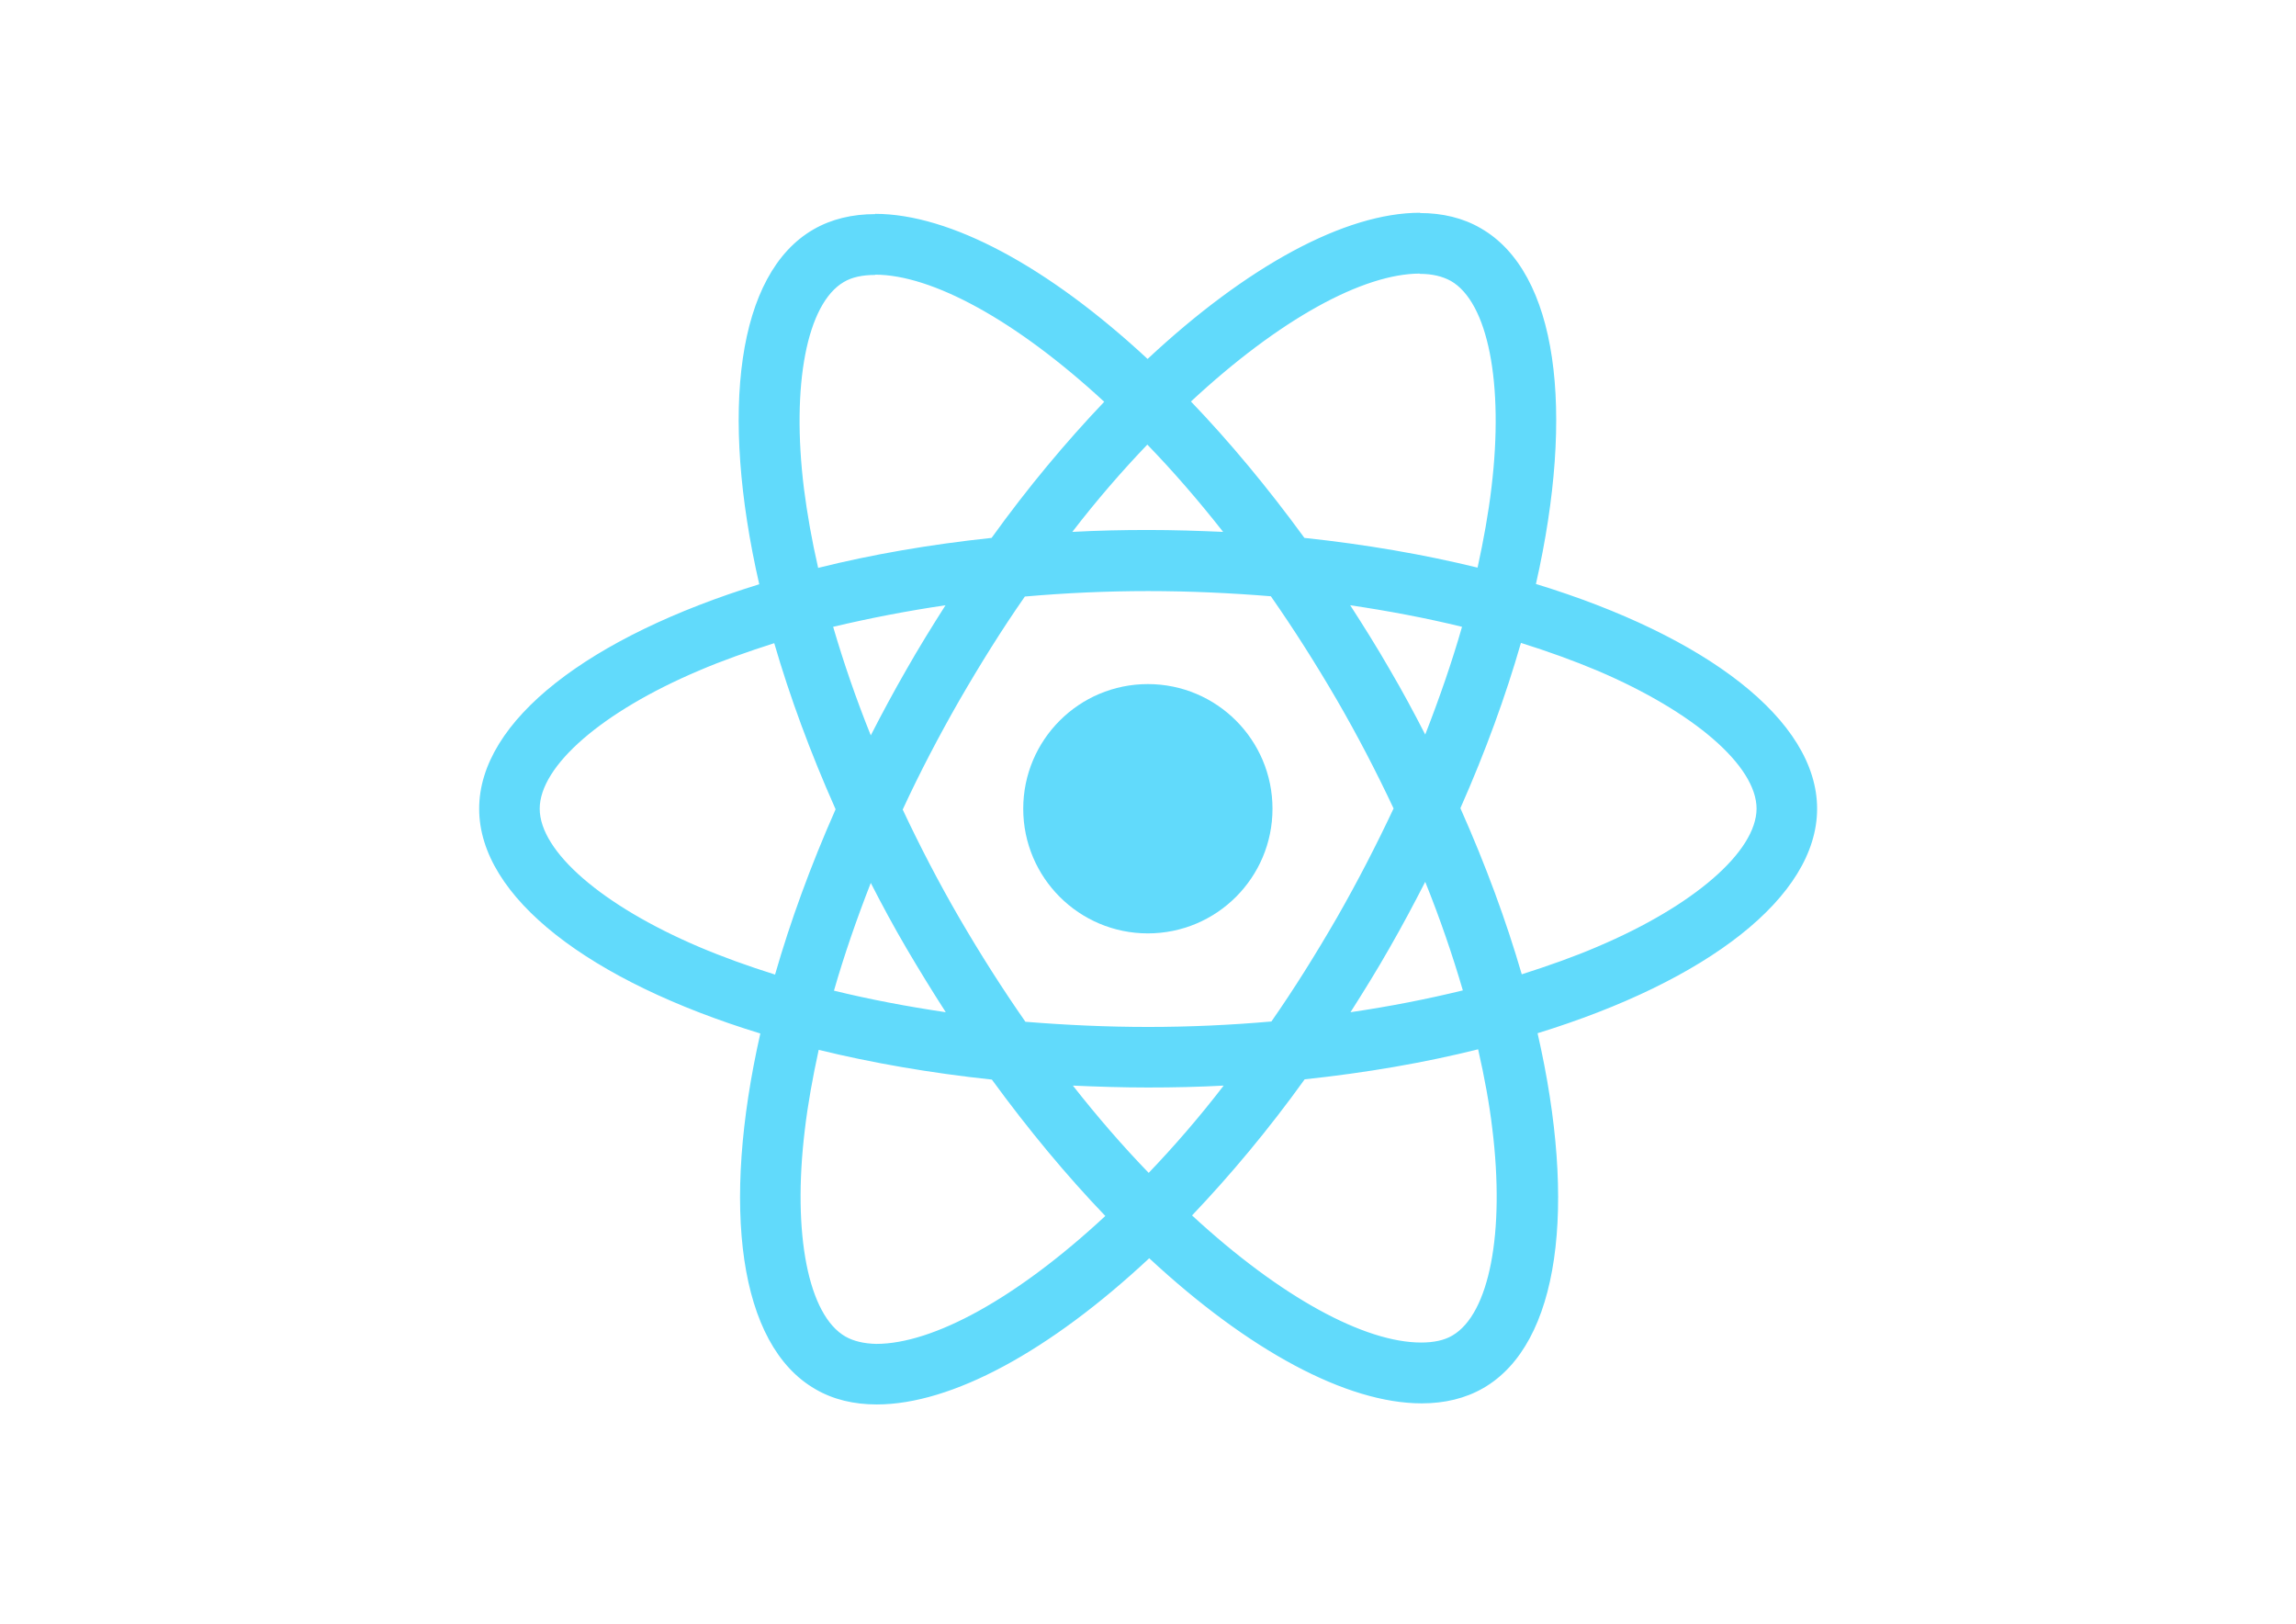
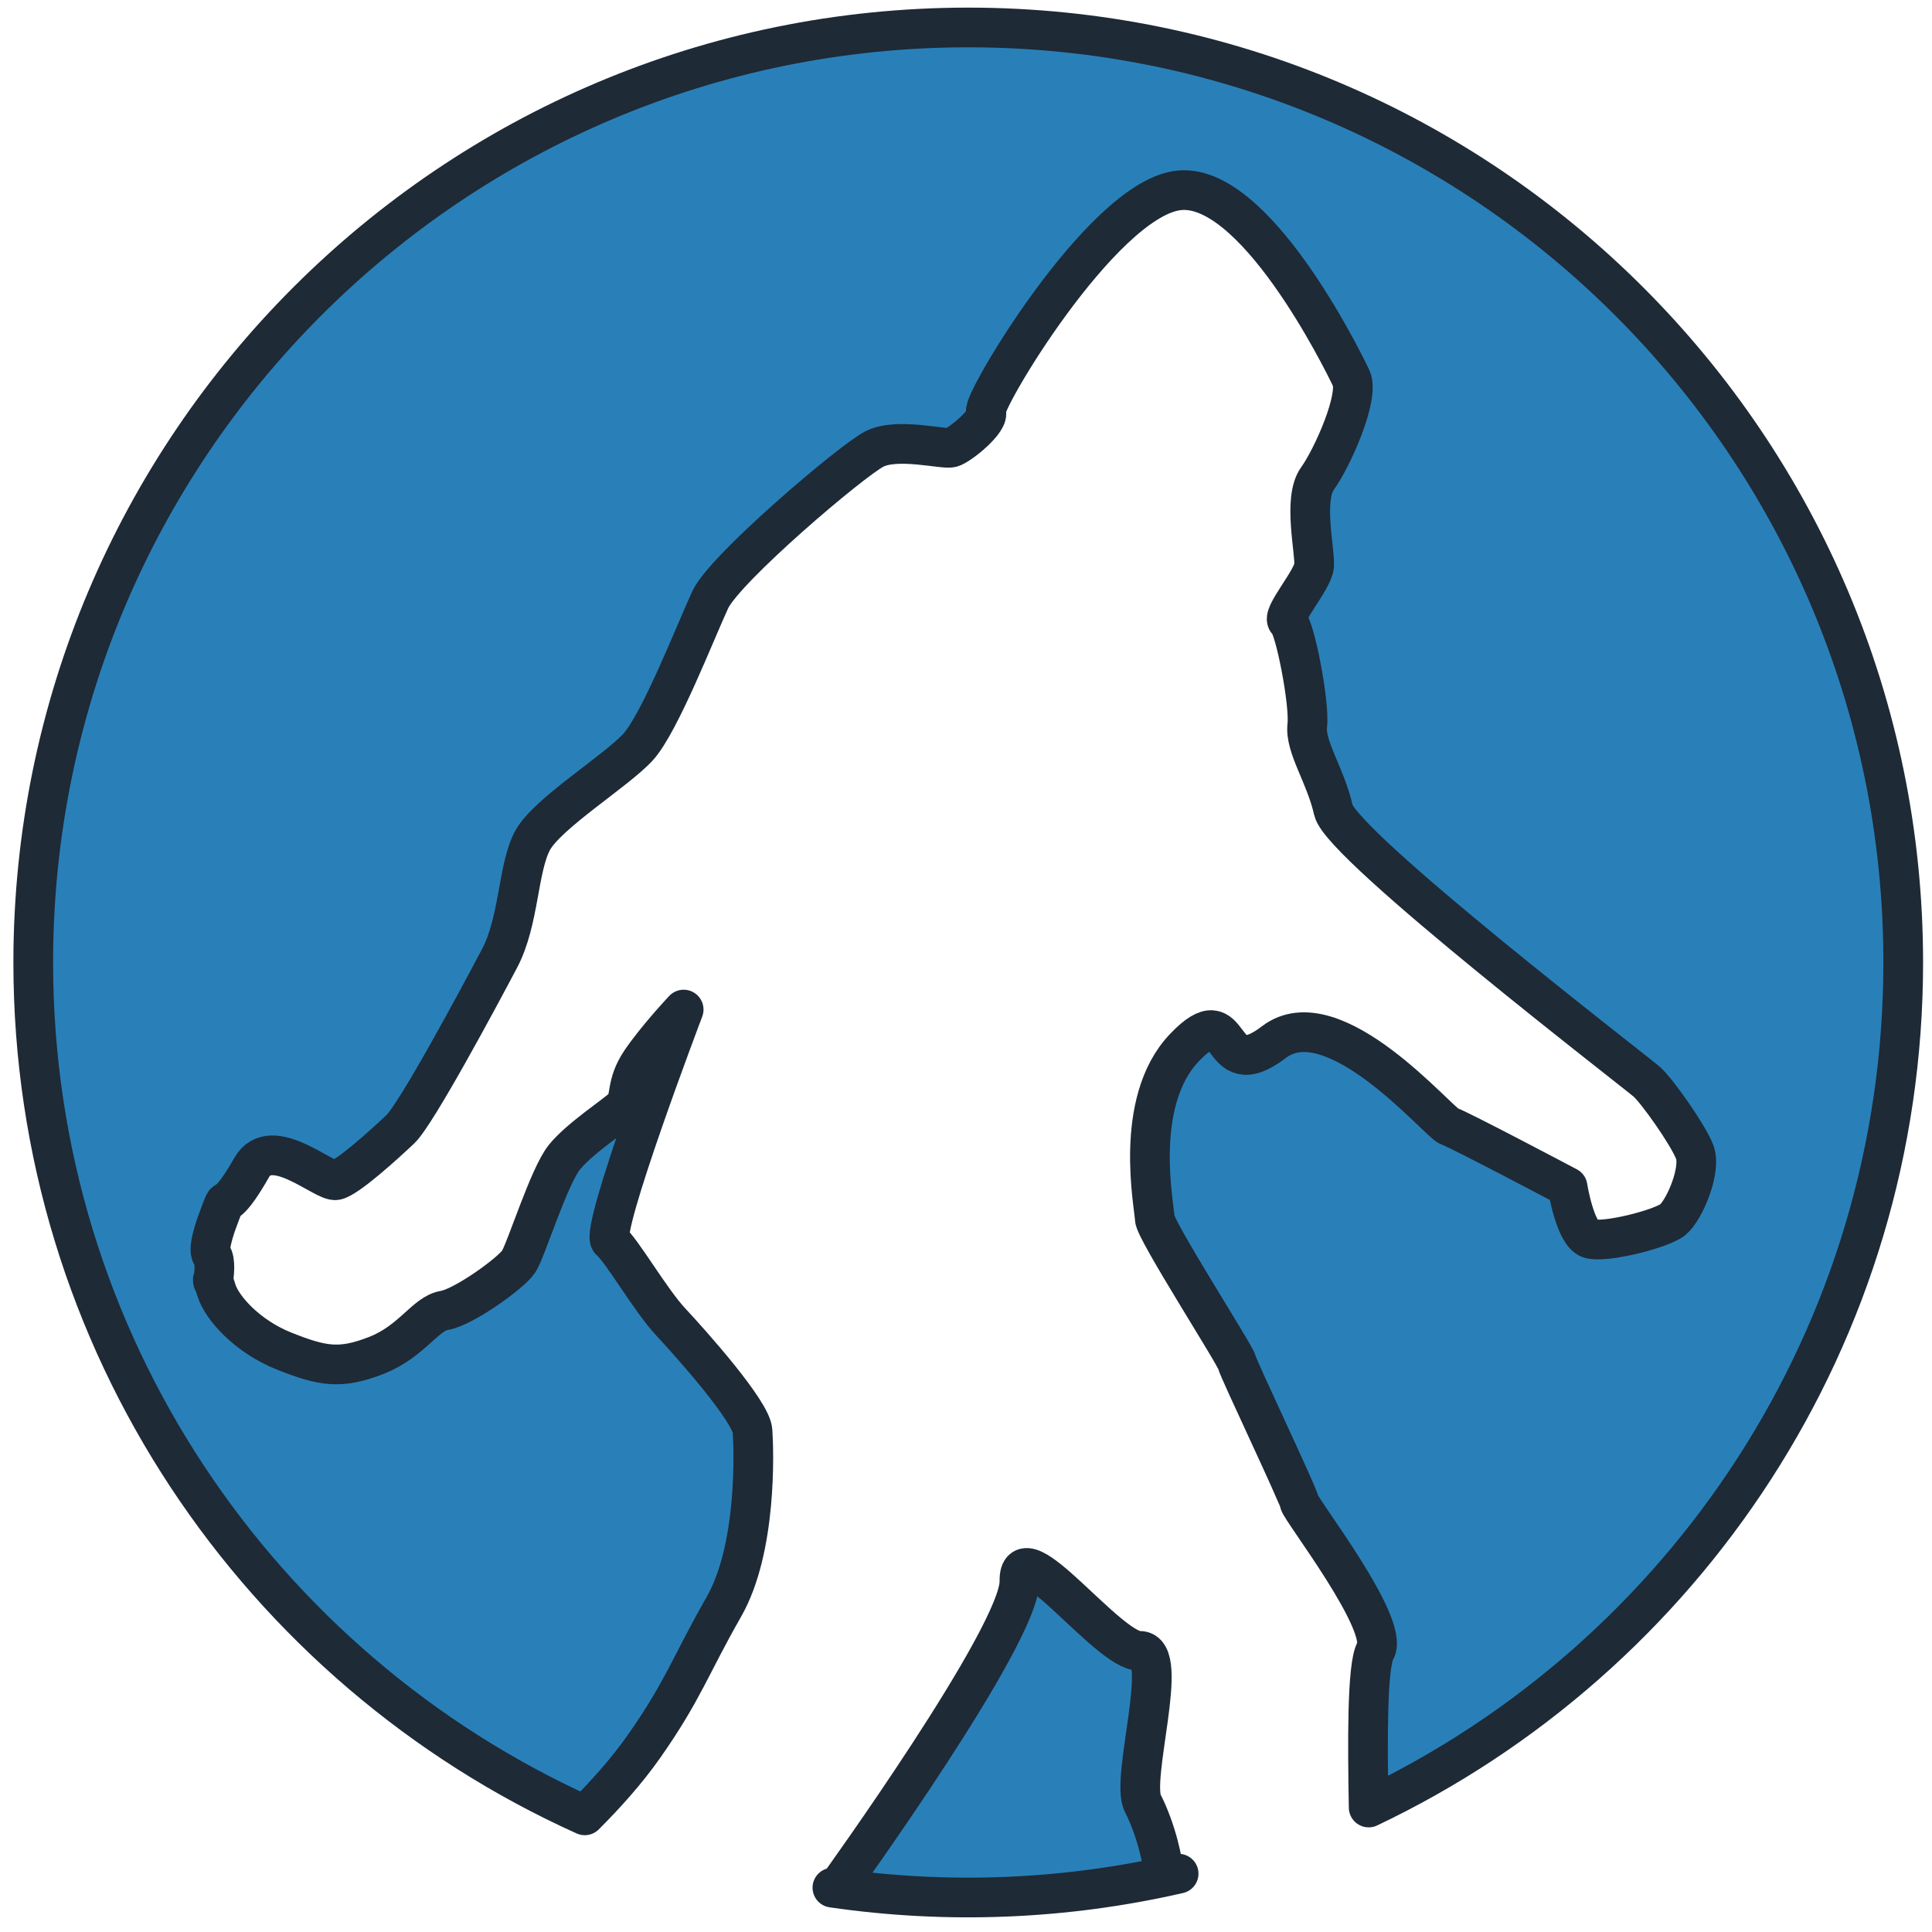
- <svg xmlns="http://www.w3.org/2000/svg" viewBox="0 0 841.9 595.3">
-   <g fill="#61DAFB">
-     <path d="M666.3 296.5c0-32.5-40.7-63.3-103.1-82.4 14.4-63.6 8-114.2-20.2-130.4-6.5-3.8-14.1-5.6-22.4-5.6v22.3c4.6 0 8.3.9 11.4 2.6 13.6 7.8 19.5 37.5 14.9 75.7-1.1 9.4-2.9 19.3-5.1 29.4-19.6-4.8-41-8.5-63.5-10.9-13.5-18.5-27.5-35.3-41.6-50 32.6-30.3 63.2-46.9 84-46.9V78c-27.5 0-63.5 19.6-99.9 53.6-36.4-33.8-72.4-53.2-99.9-53.2v22.3c20.7 0 51.4 16.5 84 46.6-14 14.7-28 31.4-41.3 49.9-22.6 2.4-44 6.1-63.6 11-2.3-10-4-19.7-5.2-29-4.7-38.2 1.1-67.9 14.6-75.8 3-1.8 6.9-2.6 11.5-2.6V78.5c-8.4 0-16 1.8-22.6 5.6-28.1 16.2-34.4 66.7-19.9 130.1-62.2 19.2-102.7 49.9-102.7 82.3 0 32.5 40.7 63.3 103.1 82.4-14.4 63.6-8 114.2 20.2 130.4 6.5 3.8 14.1 5.6 22.5 5.6 27.5 0 63.5-19.6 99.9-53.6 36.4 33.8 72.4 53.2 99.9 53.2 8.4 0 16-1.8 22.6-5.6 28.1-16.2 34.4-66.7 19.9-130.1 62-19.1 102.5-49.9 102.5-82.3zm-130.2-66.7c-3.7 12.9-8.3 26.2-13.5 39.5-4.1-8-8.4-16-13.1-24-4.6-8-9.5-15.8-14.4-23.4 14.2 2.1 27.9 4.7 41 7.9zm-45.8 106.5c-7.8 13.5-15.8 26.3-24.1 38.2-14.9 1.3-30 2-45.2 2-15.1 0-30.2-.7-45-1.9-8.3-11.9-16.4-24.6-24.2-38-7.6-13.1-14.5-26.4-20.8-39.8 6.2-13.4 13.2-26.8 20.7-39.9 7.8-13.5 15.8-26.3 24.1-38.2 14.9-1.3 30-2 45.2-2 15.1 0 30.2.7 45 1.9 8.3 11.9 16.4 24.6 24.2 38 7.6 13.1 14.5 26.4 20.8 39.8-6.3 13.4-13.2 26.8-20.7 39.9zm32.3-13c5.4 13.4 10 26.8 13.8 39.8-13.1 3.2-26.9 5.9-41.2 8 4.9-7.7 9.8-15.6 14.4-23.7 4.6-8 8.9-16.1 13-24.1zM421.2 430c-9.3-9.6-18.6-20.3-27.8-32 9 .4 18.2.7 27.5.7 9.4 0 18.7-.2 27.8-.7-9 11.7-18.3 22.4-27.5 32zm-74.4-58.9c-14.2-2.1-27.9-4.7-41-7.9 3.7-12.9 8.3-26.2 13.5-39.5 4.1 8 8.4 16 13.1 24 4.7 8 9.5 15.8 14.4 23.4zM420.7 163c9.3 9.6 18.6 20.3 27.8 32-9-.4-18.2-.7-27.5-.7-9.4 0-18.7.2-27.8.7 9-11.7 18.3-22.4 27.5-32zm-74 58.9c-4.9 7.7-9.8 15.6-14.4 23.7-4.6 8-8.9 16-13 24-5.4-13.4-10-26.8-13.8-39.8 13.1-3.1 26.9-5.8 41.2-7.9zm-90.5 125.2c-35.4-15.1-58.3-34.9-58.3-50.6 0-15.7 22.9-35.6 58.3-50.6 8.6-3.7 18-7 27.7-10.1 5.7 19.6 13.2 40 22.5 60.9-9.2 20.8-16.6 41.1-22.2 60.6-9.9-3.1-19.3-6.5-28-10.2zM310 490c-13.6-7.8-19.5-37.5-14.9-75.7 1.1-9.4 2.9-19.3 5.1-29.4 19.6 4.8 41 8.5 63.5 10.9 13.5 18.5 27.5 35.3 41.6 50-32.6 30.3-63.2 46.9-84 46.9-4.5-.1-8.3-1-11.3-2.7zm237.2-76.2c4.7 38.2-1.1 67.9-14.6 75.8-3 1.8-6.9 2.6-11.5 2.6-20.7 0-51.4-16.5-84-46.6 14-14.7 28-31.4 41.3-49.9 22.6-2.4 44-6.1 63.6-11 2.3 10.1 4.1 19.8 5.2 29.1zm38.5-66.7c-8.6 3.7-18 7-27.7 10.1-5.7-19.6-13.2-40-22.5-60.9 9.2-20.8 16.6-41.1 22.2-60.6 9.9 3.1 19.3 6.5 28.1 10.2 35.4 15.1 58.3 34.9 58.3 50.6-.1 15.7-23 35.6-58.4 50.6zM320.8 78.4z" />
-     <circle cx="420.9" cy="296.5" r="45.7" />
-   </g>
+ <svg xmlns="http://www.w3.org/2000/svg" viewBox="0 0 73 73" fill-rule="evenodd" clip-rule="evenodd" stroke-linecap="round" stroke-linejoin="round" stroke-miterlimit="1.414">
+   <path d="M44.534 70.796a35.595 35.595 0 0 1-13.082.529l.218-.035s6.883-9.534 6.849-11.544c-.033-2.01 3.357 2.655 4.543 2.632 1.187-.022-.364 4.83.119 5.762.484.932.822 2.352.726 2.529-.017.032.222.077.627.127zm-22.439-2.204C9.813 63.056 1.256 50.703 1.256 36.367c0-19.499 15.83-35.329 35.329-35.329 19.498 0 35.328 15.83 35.328 35.329 0 14.085-8.261 26.257-20.198 31.929-.043-2.378-.07-5.352.255-5.925.557-.982-2.825-5.319-2.873-5.611-.048-.291-2.279-4.966-2.362-5.287-.083-.321-3.105-5.006-3.105-5.433 0-.427-.845-4.395 1.124-6.457 1.968-2.062 1.128 1.517 3.38-.207s6.221 3.044 6.619 3.177c.398.134 4.477 2.292 4.477 2.292s.278 1.756.822 1.95c.545.194 2.702-.354 3.145-.702.442-.348 1.099-1.894.836-2.568-.263-.674-1.412-2.29-1.798-2.64-.385-.35-11.543-8.918-11.85-10.266-.306-1.348-1.086-2.395-.99-3.214.096-.819-.468-3.728-.74-3.924-.271-.196.947-1.552.997-2.094.05-.541-.432-2.531.127-3.304.559-.774 1.603-3.104 1.276-3.795-.327-.69-3.706-7.546-6.602-7.083-2.897.463-7.377 8.027-7.2 8.349.178.321-.996 1.276-1.305 1.357-.309.081-2.052-.387-2.912.055-.861.441-5.645 4.506-6.198 5.692-.552 1.187-1.898 4.652-2.724 5.563-.826.911-3.438 2.509-3.995 3.543-.556 1.034-.493 3.025-1.244 4.45-.751 1.424-3.14 5.879-3.749 6.455-.609.575-1.989 1.828-2.428 1.924-.438.096-2.447-1.783-3.192-.473-.744 1.31-.957 1.262-1.005 1.31-.048.048-.231.559-.231.559s-.469 1.182-.273 1.426c.169.21.086.802.059.962l-.007.041s-.063-.296.131.34c.194.637 1.141 1.733 2.574 2.3 1.432.567 2.106.688 3.463.157 1.358-.532 1.851-1.585 2.575-1.702.724-.117 2.528-1.413 2.809-1.849.282-.436 1.139-3.221 1.731-3.947.592-.726 1.931-1.585 2.231-1.887.301-.302.052-.842.665-1.739.613-.896 1.604-1.945 1.604-1.945s-3.192 8.402-2.767 8.744c.426.342 1.508 2.234 2.277 3.057.769.823 3.042 3.372 3.092 4.12.051.749.176 4.446-1.086 6.652-1.261 2.206-1.524 3.143-3.014 5.268-.676.962-1.476 1.842-2.239 2.605zM8.18 48.758c-.194-.636-.131-.34-.131-.34l.007-.041.124.381z" fill="#2980b9" stroke-width="1.5" stroke="#1e2a36" />
</svg>
